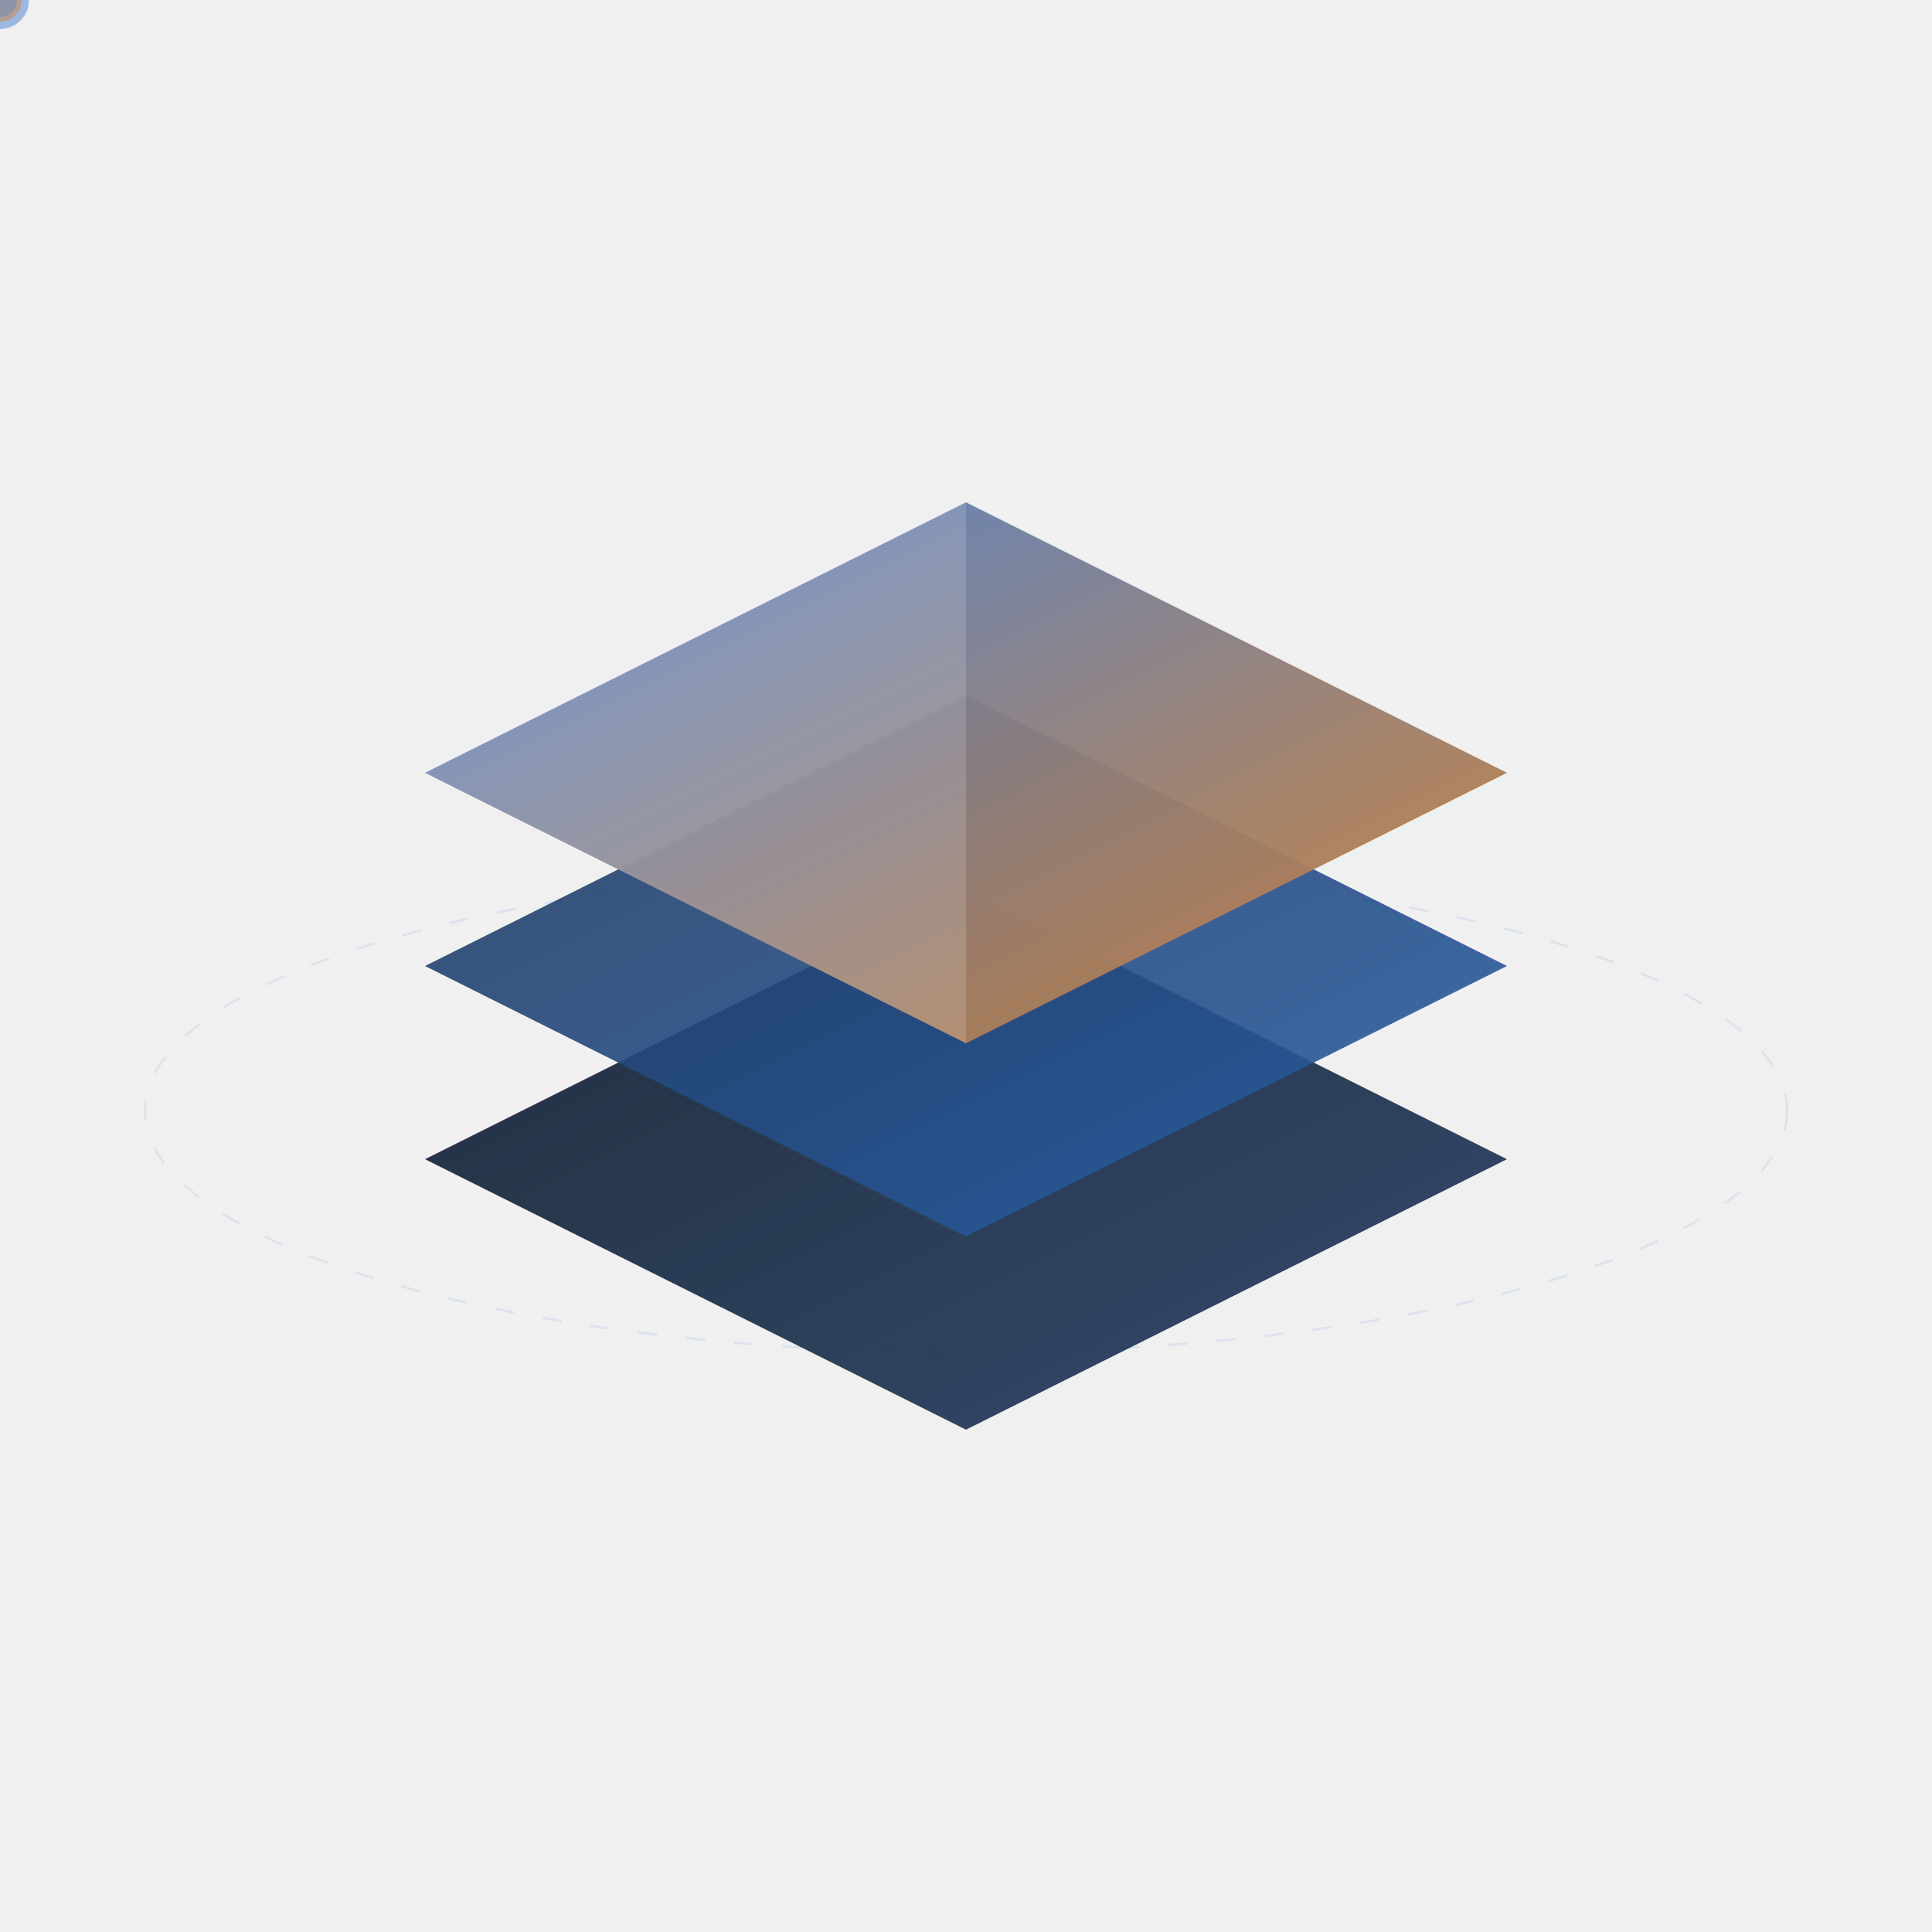
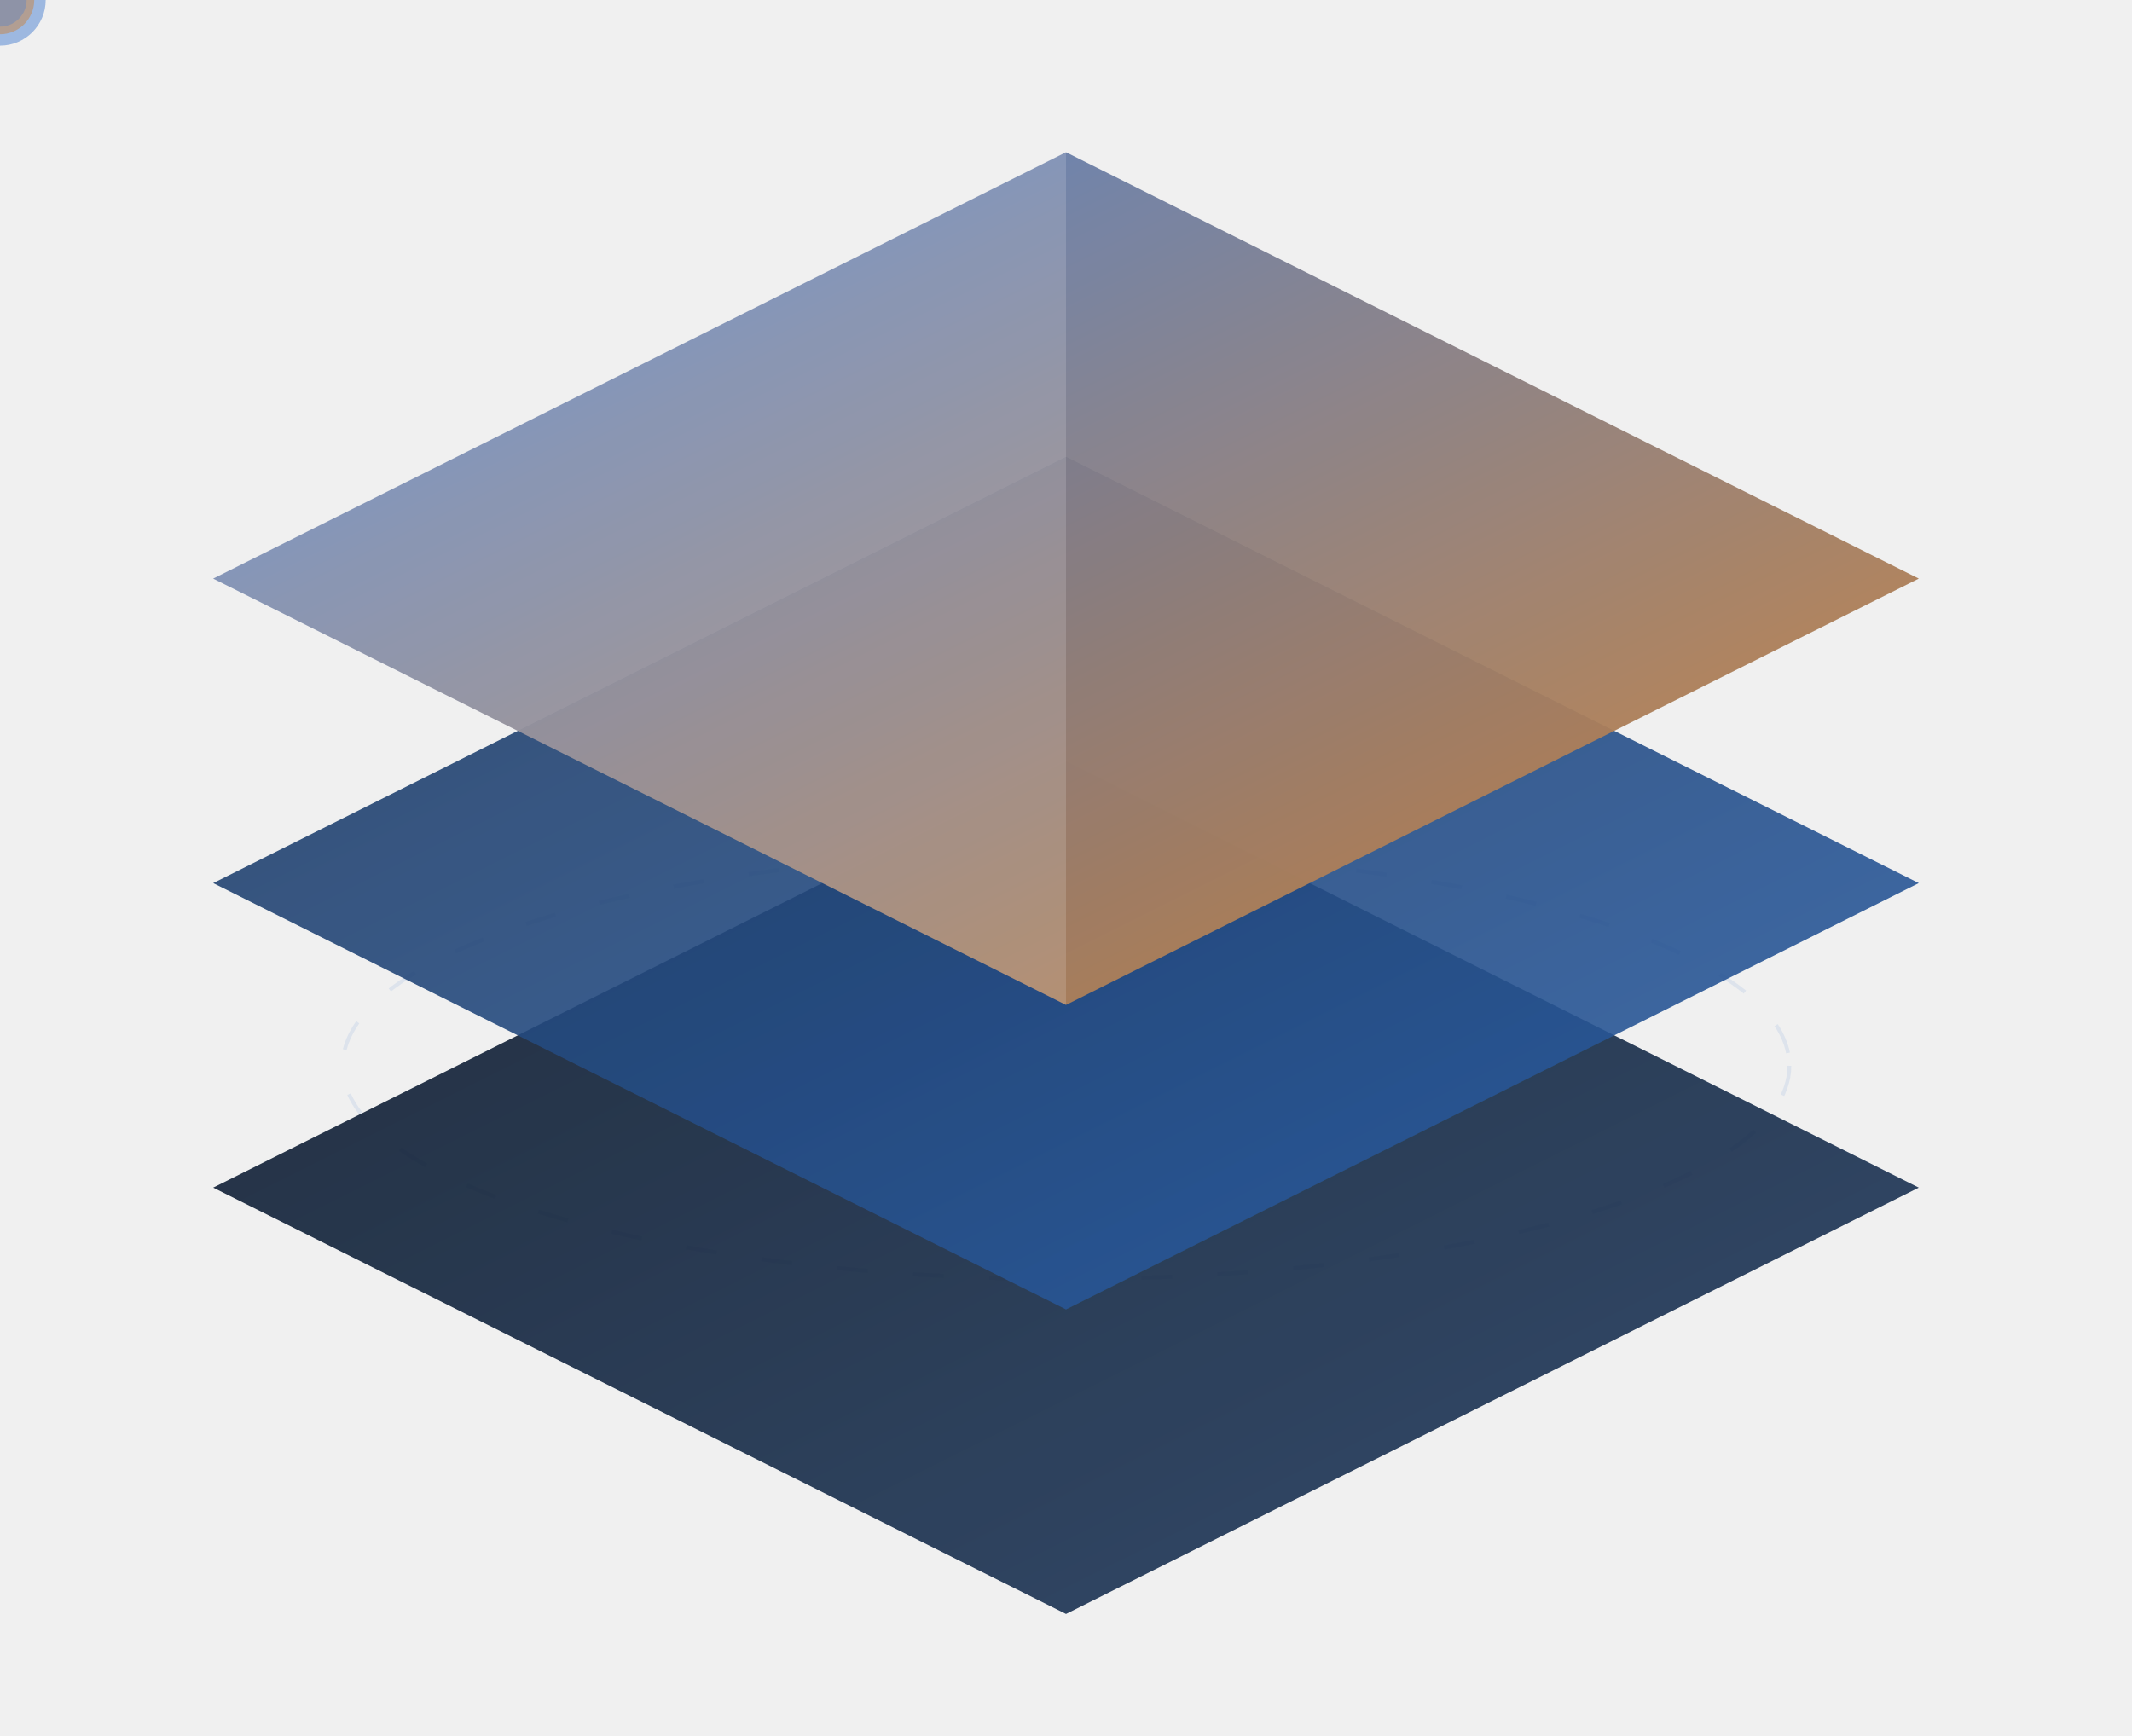
- <svg xmlns="http://www.w3.org/2000/svg" width="400" height="400" viewBox="0 0 400 400" fill="none">
+ <svg xmlns="http://www.w3.org/2000/svg" width="280" height="228" viewBox="0 0 280 228" fill="none">
  <defs>
    <linearGradient id="hg1" x1="0" y1="0" x2="1" y2="1">
      <stop offset="0%" stop-color="#0A1628" />
      <stop offset="100%" stop-color="#1E3A5F" />
    </linearGradient>
    <linearGradient id="hg2" x1="0" y1="0" x2="1" y2="1">
      <stop offset="0%" stop-color="#1E3A5F" />
      <stop offset="100%" stop-color="#2B5EA7" />
    </linearGradient>
    <linearGradient id="hg3" x1="0" y1="0" x2="1" y2="1">
      <stop offset="0%" stop-color="#4A7FCF" />
      <stop offset="100%" stop-color="#CD7F32" />
    </linearGradient>
  </defs>
-   <ellipse cx="200" cy="230" rx="170" ry="50" fill="none" stroke="#4A7FCF" stroke-width="0.5" opacity="0.12" stroke-dasharray="4 6" />
+   <ellipse cx="140" cy="140" rx="95" ry="28" fill="none" stroke="#4A7FCF" stroke-width="0.5" opacity="0.12" stroke-dasharray="4 6" />
  <circle r="6" fill="#4A7FCF" opacity="0.5">
-     <animateMotion dur="12s" repeatCount="indefinite" path="M200,230 A170,50 0 1,1 199.9,230 Z" />
+     <animateMotion dur="12s" repeatCount="indefinite" path="M140,140 A95,28 0 1,1 139.9,140 Z" />
  </circle>
  <circle r="4.5" fill="#CD7F32" opacity="0.45">
-     <animateMotion dur="12s" repeatCount="indefinite" begin="4s" path="M200,230 A170,50 0 1,1 199.9,230 Z" />
+     <animateMotion dur="12s" repeatCount="indefinite" begin="4s" path="M140,140 A95,28 0 1,1 139.9,140 Z" />
  </circle>
  <circle r="3.5" fill="#4A7FCF" opacity="0.35">
-     <animateMotion dur="12s" repeatCount="indefinite" begin="8s" path="M200,230 A170,50 0 1,1 199.9,230 Z" />
+     <animateMotion dur="12s" repeatCount="indefinite" begin="8s" path="M140,140 A95,28 0 1,1 139.9,140 Z" />
  </circle>
-   <g transform="translate(72, 88) scale(8)">
+   <g transform="translate(12, 4) scale(8)">
    <path d="M16 26 L2 19 L16 12 L30 19 Z" fill="url(#hg1)" opacity="0.9" />
    <path d="M16 21 L2 14 L16 7 L30 14 Z" fill="url(#hg2)" opacity="0.9" />
    <path d="M16 16 L2 9 L16 2 L30 9 Z" fill="url(#hg3)" opacity="0.95" />
    <path d="M16 2 L2 9 L16 16 Z" fill="#fff" opacity="0.15" />
  </g>
</svg>
